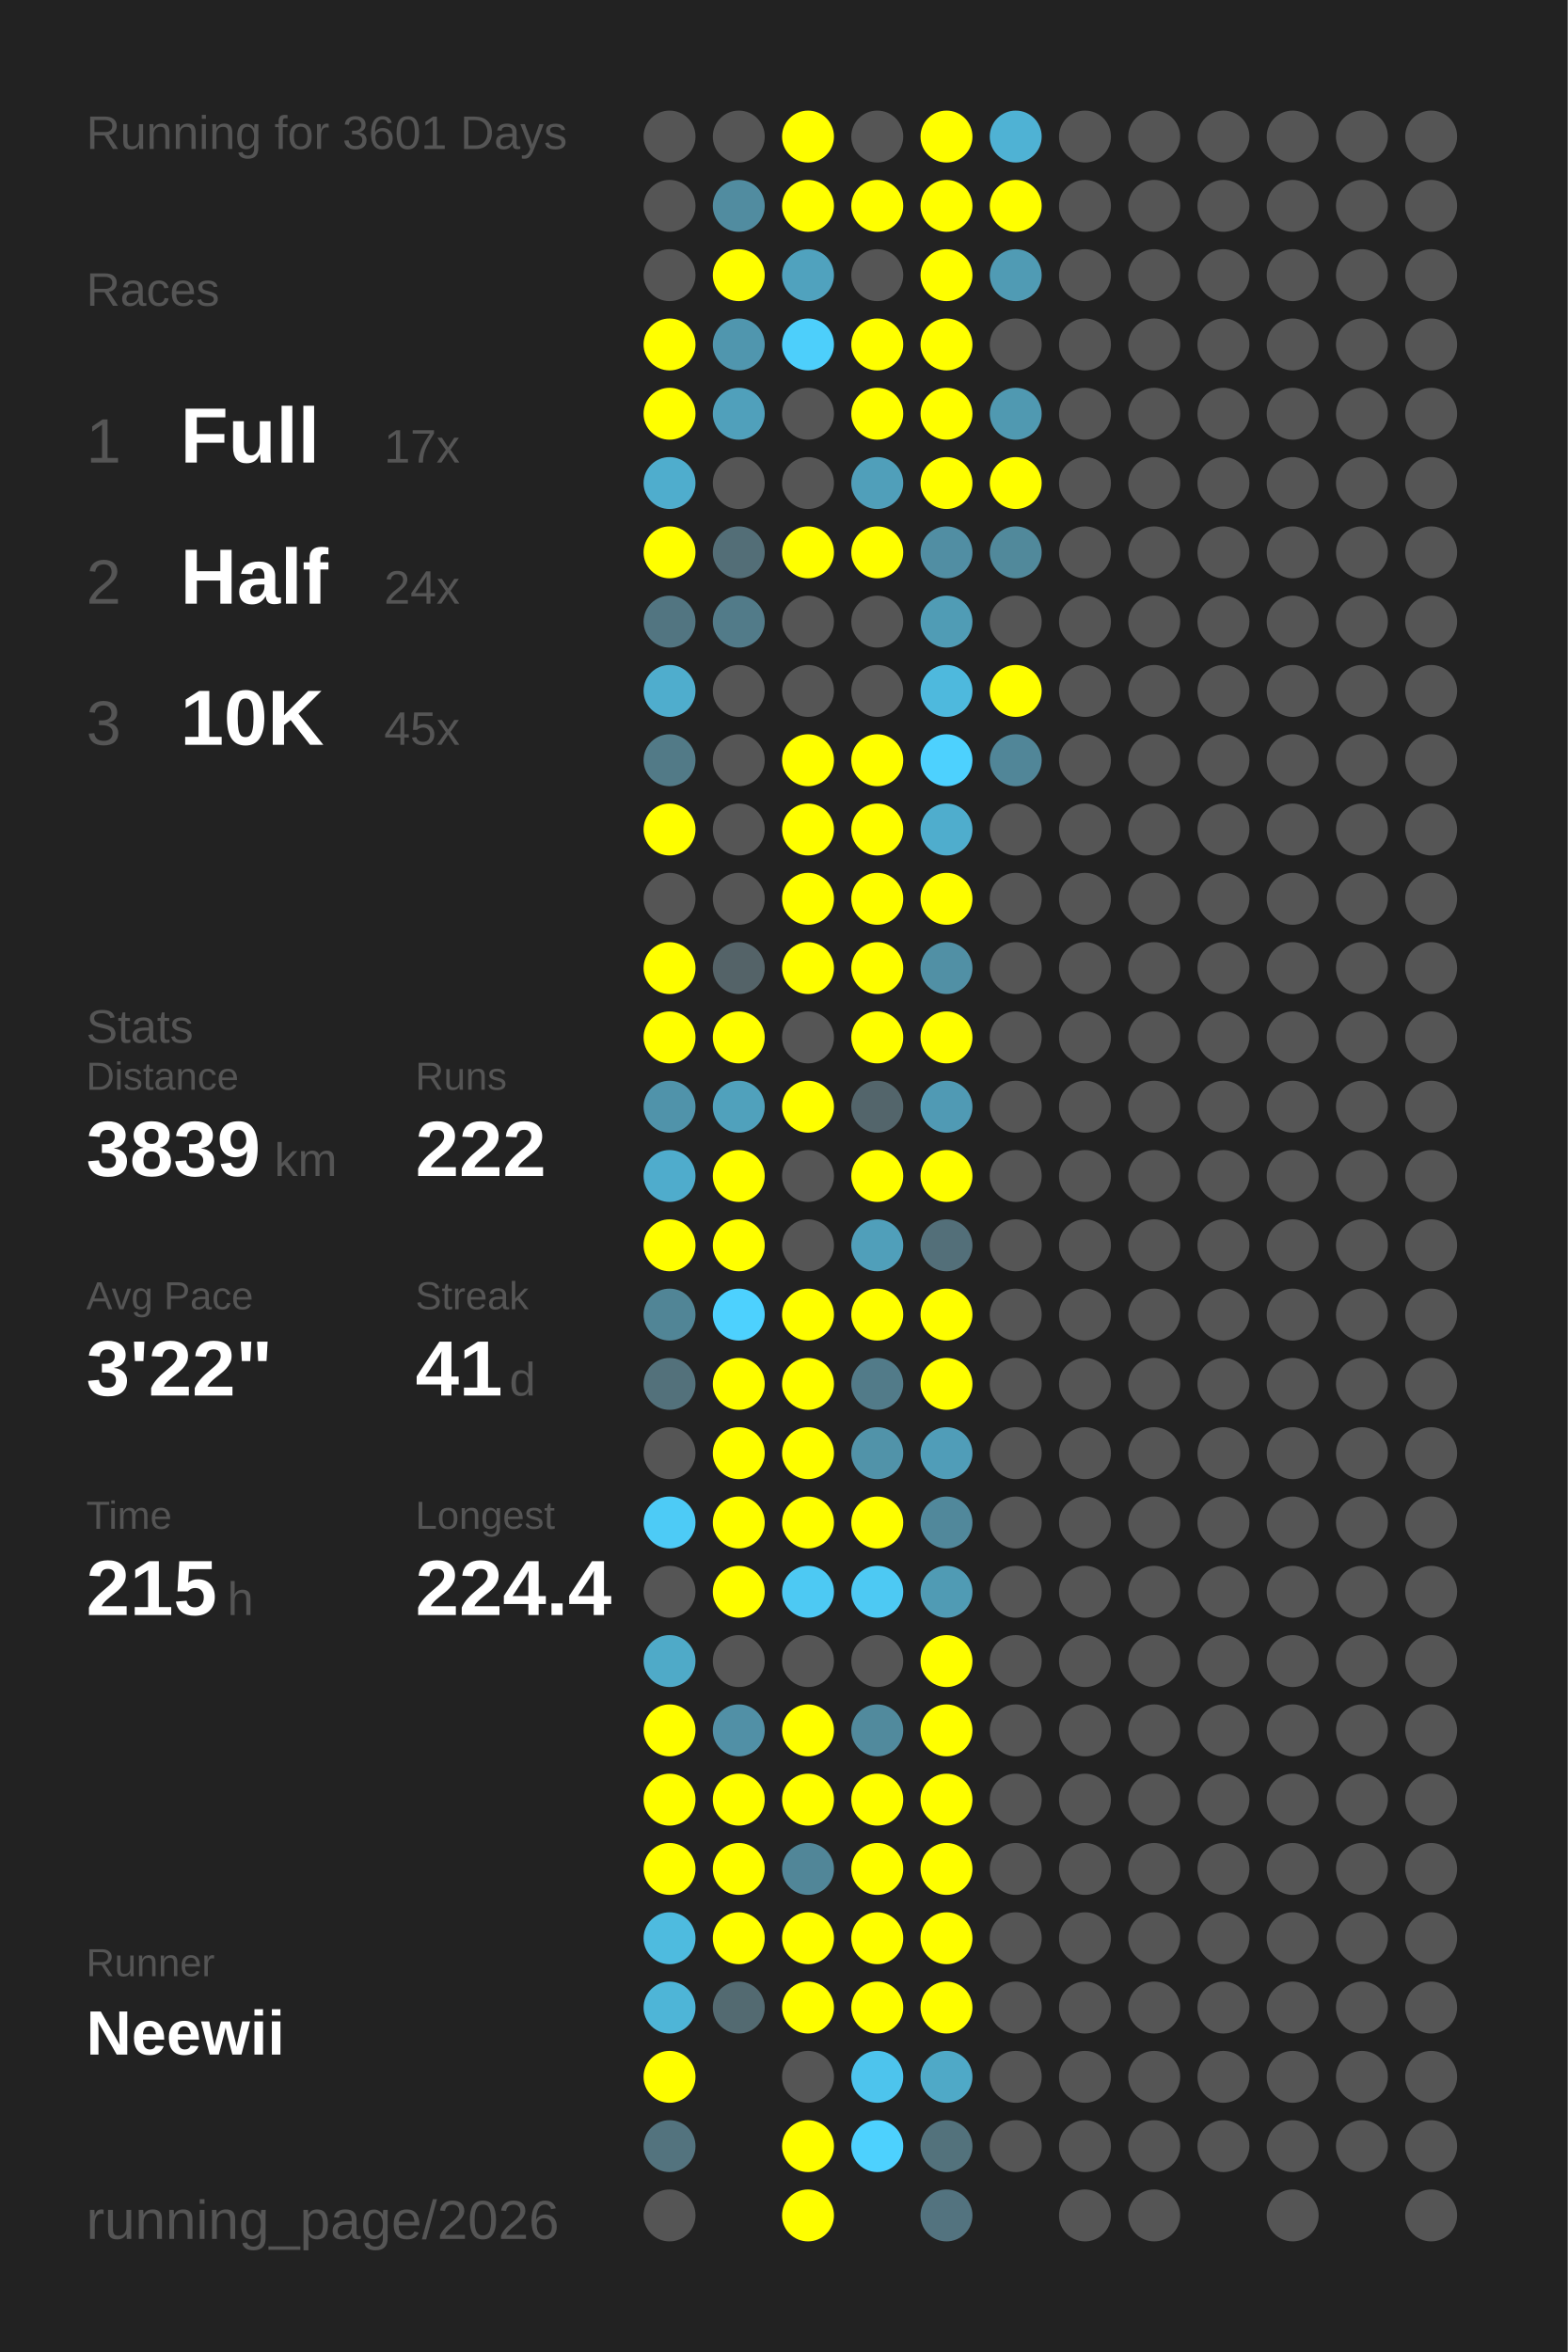
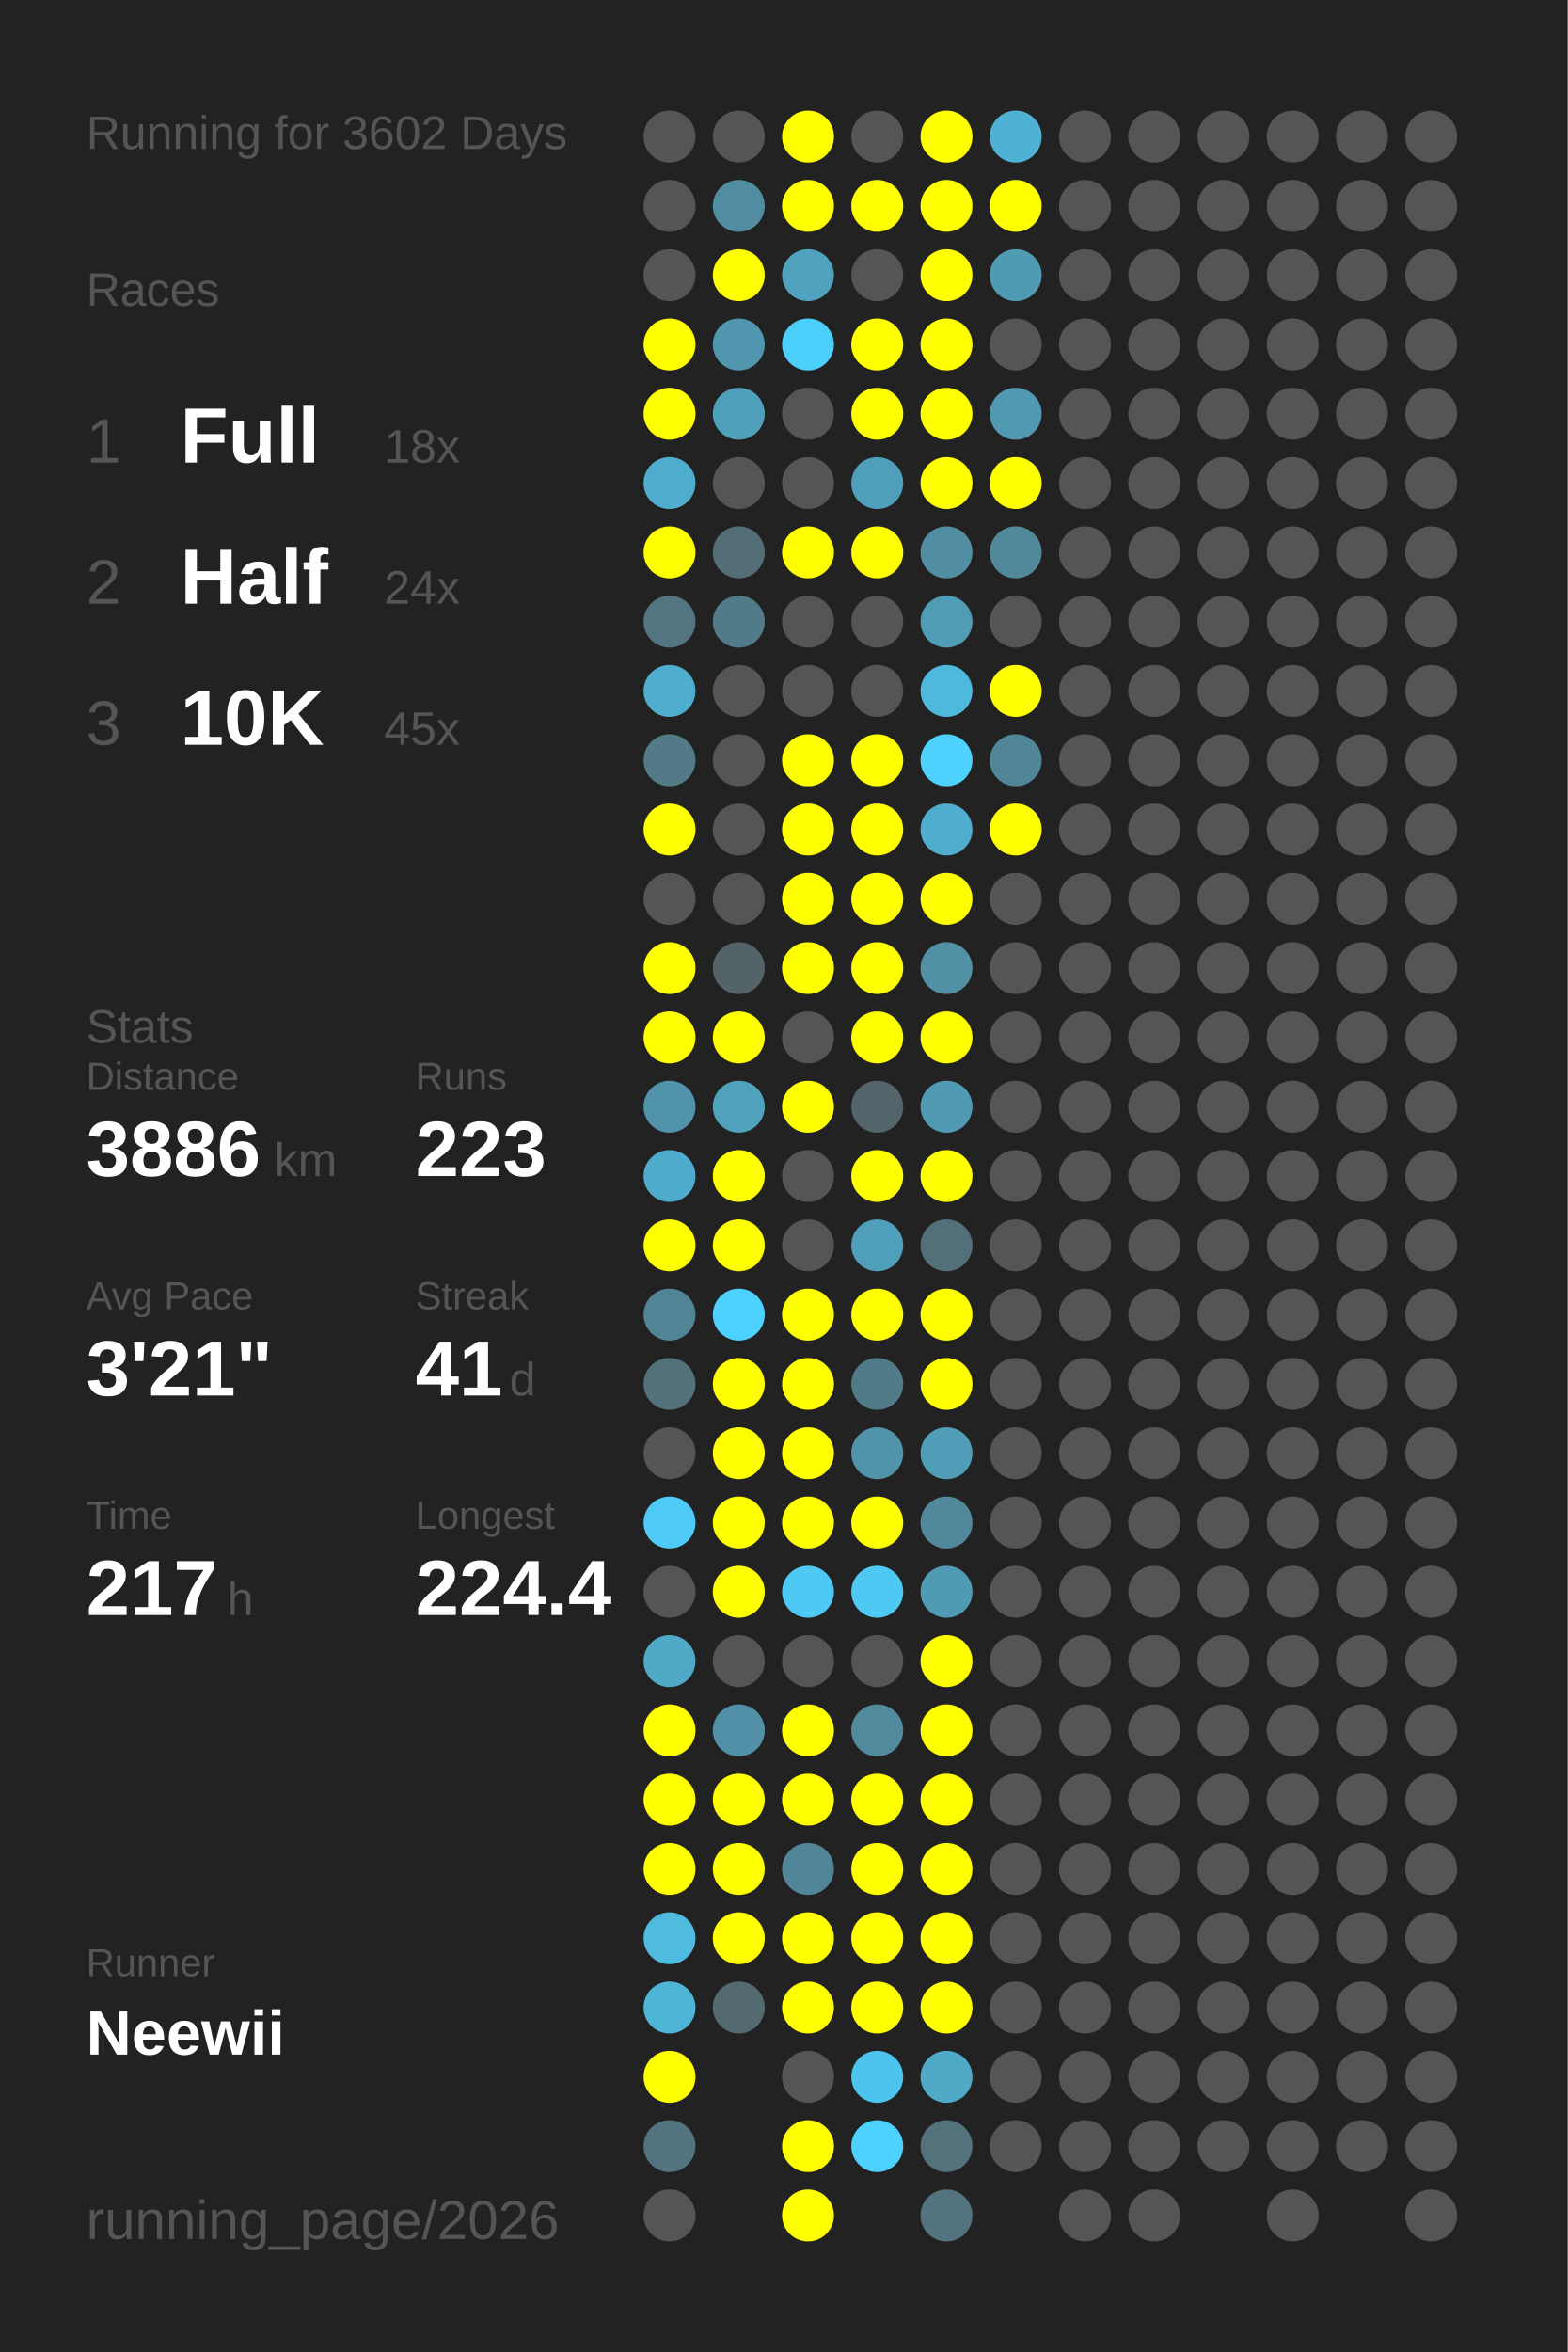
<svg xmlns="http://www.w3.org/2000/svg" baseProfile="full" height="300mm" version="1.1" viewBox="0,0,200,300" width="200mm">
  <defs />
  <rect fill="#222222" height="300" width="200" x="0" y="0" />
-   <text fill="#555555" style="font-size:6px; font-family:Arial;" x="11" y="19">Running for 3601 Days</text>
+   <text fill="#555555" style="font-size:6px; font-family:Arial;" x="11" y="19">Running for 3602 Days</text>
  <text fill="#555555" style="font-size:6px; font-family:Arial;" x="11" y="39">Races</text>
  <text fill="#555555" style="font-size:8px; font-family:Arial;" x="11" y="59">1</text>
  <text fill="#FFFFFF" style="font-size:10px; font-family:Arial; font-weight:bold;" x="23" y="59">Full</text>
-   <text fill="#555555" style="font-size:6px; font-family:Arial;" x="49" y="59">17x</text>
+   <text fill="#555555" style="font-size:6px; font-family:Arial;" x="49" y="59">18x</text>
  <text fill="#555555" style="font-size:8px; font-family:Arial;" x="11" y="77">2</text>
  <text fill="#FFFFFF" style="font-size:10px; font-family:Arial; font-weight:bold;" x="23" y="77">Half</text>
  <text fill="#555555" style="font-size:6px; font-family:Arial;" x="49" y="77">24x</text>
  <text fill="#555555" style="font-size:8px; font-family:Arial;" x="11" y="95">3</text>
  <text fill="#FFFFFF" style="font-size:10px; font-family:Arial; font-weight:bold;" x="23" y="95">10K</text>
  <text fill="#555555" style="font-size:6px; font-family:Arial;" x="49" y="95">45x</text>
  <text fill="#555555" style="font-size:6px; font-family:Arial;" x="11" y="133">Stats</text>
  <text fill="#555555" style="font-size:5px; font-family:Arial;" x="11" y="139">Distance</text>
-   <text fill="#FFFFFF" style="font-size:10px; font-family:Arial; font-weight:bold;" x="11" y="150">3839</text>
+   <text fill="#FFFFFF" style="font-size:10px; font-family:Arial; font-weight:bold;" x="11" y="150">3886</text>
  <text fill="#555555" style="font-size:6px; font-family:Arial;" x="35" y="150">km</text>
  <text fill="#555555" style="font-size:5px; font-family:Arial;" x="53" y="139">Runs</text>
-   <text fill="#FFFFFF" style="font-size:10px; font-family:Arial; font-weight:bold;" x="53" y="150">222</text>
+   <text fill="#FFFFFF" style="font-size:10px; font-family:Arial; font-weight:bold;" x="53" y="150">223</text>
  <text fill="#555555" style="font-size:5px; font-family:Arial;" x="11" y="167">Avg Pace</text>
-   <text fill="#FFFFFF" style="font-size:10px; font-family:Arial; font-weight:bold;" x="11" y="178">3'22"</text>
+   <text fill="#FFFFFF" style="font-size:10px; font-family:Arial; font-weight:bold;" x="11" y="178">3'21"</text>
  <text fill="#555555" style="font-size:5px; font-family:Arial;" x="53" y="167">Streak</text>
  <text fill="#FFFFFF" style="font-size:10px; font-family:Arial; font-weight:bold;" x="53" y="178">41</text>
  <text fill="#555555" style="font-size:6px; font-family:Arial;" x="65" y="178">d</text>
  <text fill="#555555" style="font-size:5px; font-family:Arial;" x="11" y="195">Time</text>
-   <text fill="#FFFFFF" style="font-size:10px; font-family:Arial; font-weight:bold;" x="11" y="206">215</text>
+   <text fill="#FFFFFF" style="font-size:10px; font-family:Arial; font-weight:bold;" x="11" y="206">217</text>
  <text fill="#555555" style="font-size:6px; font-family:Arial;" x="29" y="206">h</text>
  <text fill="#555555" style="font-size:5px; font-family:Arial;" x="53" y="195">Longest</text>
  <text fill="#FFFFFF" style="font-size:10px; font-family:Arial; font-weight:bold;" x="53" y="206">224.4</text>
  <text fill="#555555" style="font-size:5px; font-family:Arial;" x="11" y="252.065">Runner</text>
  <text fill="#FFFFFF" style="font-size:8px; font-family:Arial; font-weight:bold;" x="11" y="262.065">Neewii</text>
  <text fill="#555555" style="font-size:7px; font-family:Arial;" x="11" y="285.581">running_page/2026</text>
  <circle cx="85.417" cy="17.419" fill="#555555" r="3.312" />
  <circle cx="85.417" cy="26.258" fill="#555555" r="3.312" />
  <circle cx="85.417" cy="35.097" fill="#555555" r="3.312" />
  <circle cx="85.417" cy="43.935" fill="#FFFF00" r="3.312" />
  <circle cx="85.417" cy="52.774" fill="#FFFF00" r="3.312" />
  <circle cx="85.417" cy="61.613" fill="#4fadcd" r="3.312" />
  <circle cx="85.417" cy="70.452" fill="#FFFF00" r="3.312" />
  <circle cx="85.417" cy="79.29" fill="#527581" r="3.312" />
  <circle cx="85.417" cy="88.129" fill="#4fadcd" r="3.312" />
  <circle cx="85.417" cy="96.968" fill="#527a87" r="3.312" />
  <circle cx="85.417" cy="105.806" fill="#FFFF00" r="3.312" />
  <circle cx="85.417" cy="114.645" fill="#555555" r="3.312" />
  <circle cx="85.417" cy="123.484" fill="#FFFF00" r="3.312" />
  <circle cx="85.417" cy="132.323" fill="#FFFF00" r="3.312" />
  <circle cx="85.417" cy="141.161" fill="#5093aa" r="3.312" />
  <circle cx="85.417" cy="150" fill="#4faccc" r="3.312" />
  <circle cx="85.417" cy="158.839" fill="#FFFF00" r="3.312" />
  <circle cx="85.417" cy="167.677" fill="#518596" r="3.312" />
  <circle cx="85.417" cy="176.516" fill="#53717b" r="3.312" />
  <circle cx="85.417" cy="185.355" fill="#555555" r="3.312" />
  <circle cx="85.417" cy="194.194" fill="#4dcbf6" r="3.312" />
  <circle cx="85.417" cy="203.032" fill="#555555" r="3.312" />
  <circle cx="85.417" cy="211.871" fill="#4faac8" r="3.312" />
  <circle cx="85.417" cy="220.71" fill="#FFFF00" r="3.312" />
  <circle cx="85.417" cy="229.548" fill="#FFFF00" r="3.312" />
  <circle cx="85.417" cy="238.387" fill="#FFFF00" r="3.312" />
  <circle cx="85.417" cy="247.226" fill="#4ebbdf" r="3.312" />
  <circle cx="85.417" cy="256.065" fill="#4eb5d7" r="3.312" />
  <circle cx="85.417" cy="264.903" fill="#FFFF00" r="3.312" />
  <circle cx="85.417" cy="273.742" fill="#53737e" r="3.312" />
  <circle cx="85.417" cy="282.581" fill="#555555" r="3.312" />
  <circle cx="94.25" cy="17.419" fill="#555555" r="3.312" />
  <circle cx="94.25" cy="26.258" fill="#518ca0" r="3.312" />
  <circle cx="94.25" cy="35.097" fill="#FFFF00" r="3.312" />
  <circle cx="94.25" cy="43.935" fill="#5096ae" r="3.312" />
  <circle cx="94.25" cy="52.774" fill="#50a0bb" r="3.312" />
  <circle cx="94.25" cy="61.613" fill="#555555" r="3.312" />
  <circle cx="94.25" cy="70.452" fill="#536e77" r="3.312" />
  <circle cx="94.25" cy="79.29" fill="#527b89" r="3.312" />
  <circle cx="94.25" cy="88.129" fill="#555555" r="3.312" />
  <circle cx="94.25" cy="96.968" fill="#555555" r="3.312" />
  <circle cx="94.25" cy="105.806" fill="#555555" r="3.312" />
  <circle cx="94.25" cy="114.645" fill="#555555" r="3.312" />
  <circle cx="94.25" cy="123.484" fill="#546368" r="3.312" />
  <circle cx="94.25" cy="132.323" fill="#FFFF00" r="3.312" />
  <circle cx="94.25" cy="141.161" fill="#50a1bc" r="3.312" />
  <circle cx="94.25" cy="150" fill="#FFFF00" r="3.312" />
  <circle cx="94.25" cy="158.839" fill="#FFFF00" r="3.312" />
  <circle cx="94.25" cy="167.677" fill="#4dd1fe" r="3.312" />
  <circle cx="94.25" cy="176.516" fill="#FFFF00" r="3.312" />
  <circle cx="94.25" cy="185.355" fill="#FFFF00" r="3.312" />
  <circle cx="94.25" cy="194.194" fill="#FFFF00" r="3.312" />
  <circle cx="94.25" cy="203.032" fill="#FFFF00" r="3.312" />
  <circle cx="94.25" cy="211.871" fill="#555555" r="3.312" />
  <circle cx="94.25" cy="220.71" fill="#5190a6" r="3.312" />
  <circle cx="94.25" cy="229.548" fill="#FFFF00" r="3.312" />
  <circle cx="94.25" cy="238.387" fill="#FFFF00" r="3.312" />
  <circle cx="94.25" cy="247.226" fill="#FFFF00" r="3.312" />
  <circle cx="94.25" cy="256.065" fill="#536a71" r="3.312" />
  <circle cx="103.083" cy="17.419" fill="#FFFF00" r="3.312" />
  <circle cx="103.083" cy="26.258" fill="#FFFF00" r="3.312" />
  <circle cx="103.083" cy="35.097" fill="#50a2be" r="3.312" />
  <circle cx="103.083" cy="43.935" fill="#4dcffb" r="3.312" />
  <circle cx="103.083" cy="52.774" fill="#555555" r="3.312" />
  <circle cx="103.083" cy="61.613" fill="#555555" r="3.312" />
  <circle cx="103.083" cy="70.452" fill="#FFFF00" r="3.312" />
  <circle cx="103.083" cy="79.29" fill="#555555" r="3.312" />
  <circle cx="103.083" cy="88.129" fill="#555555" r="3.312" />
  <circle cx="103.083" cy="96.968" fill="#FFFF00" r="3.312" />
  <circle cx="103.083" cy="105.806" fill="#FFFF00" r="3.312" />
  <circle cx="103.083" cy="114.645" fill="#FFFF00" r="3.312" />
  <circle cx="103.083" cy="123.484" fill="#FFFF00" r="3.312" />
  <circle cx="103.083" cy="132.323" fill="#555555" r="3.312" />
  <circle cx="103.083" cy="141.161" fill="#FFFF00" r="3.312" />
  <circle cx="103.083" cy="150" fill="#555555" r="3.312" />
  <circle cx="103.083" cy="158.839" fill="#555555" r="3.312" />
  <circle cx="103.083" cy="167.677" fill="#FFFF00" r="3.312" />
  <circle cx="103.083" cy="176.516" fill="#FFFF00" r="3.312" />
  <circle cx="103.083" cy="185.355" fill="#FFFF00" r="3.312" />
  <circle cx="103.083" cy="194.194" fill="#FFFF00" r="3.312" />
  <circle cx="103.083" cy="203.032" fill="#4dc9f3" r="3.312" />
  <circle cx="103.083" cy="211.871" fill="#555555" r="3.312" />
  <circle cx="103.083" cy="220.71" fill="#FFFF00" r="3.312" />
  <circle cx="103.083" cy="229.548" fill="#FFFF00" r="3.312" />
  <circle cx="103.083" cy="238.387" fill="#518698" r="3.312" />
  <circle cx="103.083" cy="247.226" fill="#FFFF00" r="3.312" />
  <circle cx="103.083" cy="256.065" fill="#FFFF00" r="3.312" />
  <circle cx="103.083" cy="264.903" fill="#555555" r="3.312" />
  <circle cx="103.083" cy="273.742" fill="#FFFF00" r="3.312" />
  <circle cx="103.083" cy="282.581" fill="#FFFF00" r="3.312" />
  <circle cx="111.917" cy="17.419" fill="#555555" r="3.312" />
  <circle cx="111.917" cy="26.258" fill="#FFFF00" r="3.312" />
  <circle cx="111.917" cy="35.097" fill="#555555" r="3.312" />
  <circle cx="111.917" cy="43.935" fill="#FFFF00" r="3.312" />
  <circle cx="111.917" cy="52.774" fill="#FFFF00" r="3.312" />
  <circle cx="111.917" cy="61.613" fill="#509fba" r="3.312" />
  <circle cx="111.917" cy="70.452" fill="#FFFF00" r="3.312" />
  <circle cx="111.917" cy="79.29" fill="#555555" r="3.312" />
  <circle cx="111.917" cy="88.129" fill="#555555" r="3.312" />
  <circle cx="111.917" cy="96.968" fill="#FFFF00" r="3.312" />
  <circle cx="111.917" cy="105.806" fill="#FFFF00" r="3.312" />
  <circle cx="111.917" cy="114.645" fill="#FFFF00" r="3.312" />
  <circle cx="111.917" cy="123.484" fill="#FFFF00" r="3.312" />
  <circle cx="111.917" cy="132.323" fill="#FFFF00" r="3.312" />
  <circle cx="111.917" cy="141.161" fill="#53656b" r="3.312" />
  <circle cx="111.917" cy="150" fill="#FFFF00" r="3.312" />
  <circle cx="111.917" cy="158.839" fill="#509fba" r="3.312" />
  <circle cx="111.917" cy="167.677" fill="#FFFF00" r="3.312" />
  <circle cx="111.917" cy="176.516" fill="#527b89" r="3.312" />
  <circle cx="111.917" cy="185.355" fill="#5193a9" r="3.312" />
  <circle cx="111.917" cy="194.194" fill="#FFFF00" r="3.312" />
  <circle cx="111.917" cy="203.032" fill="#4dc9f3" r="3.312" />
  <circle cx="111.917" cy="211.871" fill="#555555" r="3.312" />
  <circle cx="111.917" cy="220.71" fill="#518a9d" r="3.312" />
  <circle cx="111.917" cy="229.548" fill="#FFFF00" r="3.312" />
  <circle cx="111.917" cy="238.387" fill="#FFFF00" r="3.312" />
  <circle cx="111.917" cy="247.226" fill="#FFFF00" r="3.312" />
  <circle cx="111.917" cy="256.065" fill="#FFFF00" r="3.312" />
  <circle cx="111.917" cy="264.903" fill="#4dc4ed" r="3.312" />
  <circle cx="111.917" cy="273.742" fill="#4dd1fe" r="3.312" />
  <circle cx="120.75" cy="17.419" fill="#FFFF00" r="3.312" />
  <circle cx="120.75" cy="26.258" fill="#FFFF00" r="3.312" />
  <circle cx="120.75" cy="35.097" fill="#FFFF00" r="3.312" />
  <circle cx="120.75" cy="43.935" fill="#FFFF00" r="3.312" />
  <circle cx="120.75" cy="52.774" fill="#FFFF00" r="3.312" />
  <circle cx="120.75" cy="61.613" fill="#FFFF00" r="3.312" />
  <circle cx="120.75" cy="70.452" fill="#518ea3" r="3.312" />
  <circle cx="120.75" cy="79.29" fill="#509cb5" r="3.312" />
  <circle cx="120.75" cy="88.129" fill="#4eb9dd" r="3.312" />
  <circle cx="120.75" cy="96.968" fill="#4dd1fe" r="3.312" />
  <circle cx="120.75" cy="105.806" fill="#4fadcd" r="3.312" />
  <circle cx="120.75" cy="114.645" fill="#FFFF00" r="3.312" />
  <circle cx="120.75" cy="123.484" fill="#5190a5" r="3.312" />
  <circle cx="120.75" cy="132.323" fill="#FFFF00" r="3.312" />
  <circle cx="120.75" cy="141.161" fill="#509ab4" r="3.312" />
  <circle cx="120.75" cy="150" fill="#FFFF00" r="3.312" />
  <circle cx="120.75" cy="158.839" fill="#536f79" r="3.312" />
  <circle cx="120.75" cy="167.677" fill="#FFFF00" r="3.312" />
  <circle cx="120.75" cy="176.516" fill="#FFFF00" r="3.312" />
  <circle cx="120.75" cy="185.355" fill="#509db8" r="3.312" />
  <circle cx="120.75" cy="194.194" fill="#51889b" r="3.312" />
  <circle cx="120.75" cy="203.032" fill="#509bb4" r="3.312" />
  <circle cx="120.75" cy="211.871" fill="#FFFF00" r="3.312" />
  <circle cx="120.75" cy="220.71" fill="#FFFF00" r="3.312" />
  <circle cx="120.75" cy="229.548" fill="#FFFF00" r="3.312" />
  <circle cx="120.75" cy="238.387" fill="#FFFF00" r="3.312" />
  <circle cx="120.75" cy="247.226" fill="#FFFF00" r="3.312" />
  <circle cx="120.75" cy="256.065" fill="#FFFF00" r="3.312" />
  <circle cx="120.75" cy="264.903" fill="#4fa9c7" r="3.312" />
  <circle cx="120.75" cy="273.742" fill="#53727c" r="3.312" />
  <circle cx="120.75" cy="282.581" fill="#53737f" r="3.312" />
  <circle cx="129.583" cy="17.419" fill="#4fb2d4" r="3.312" />
  <circle cx="129.583" cy="26.258" fill="#FFFF00" r="3.312" />
  <circle cx="129.583" cy="35.097" fill="#509bb4" r="3.312" />
  <circle cx="129.583" cy="43.935" fill="#555555" r="3.312" />
  <circle cx="129.583" cy="52.774" fill="#5099b1" r="3.312" />
  <circle cx="129.583" cy="61.613" fill="#FFFF00" r="3.312" />
  <circle cx="129.583" cy="70.452" fill="#51899b" r="3.312" />
  <circle cx="129.583" cy="79.29" fill="#555555" r="3.312" />
  <circle cx="129.583" cy="88.129" fill="#FFFF00" r="3.312" />
  <circle cx="129.583" cy="96.968" fill="#518698" r="3.312" />
-   <circle cx="129.583" cy="105.806" fill="#555555" r="3.312" />
+   <circle cx="129.583" cy="105.806" fill="#FFFF00" r="3.312" />
  <circle cx="129.583" cy="114.645" fill="#555555" r="3.312" />
  <circle cx="129.583" cy="123.484" fill="#555555" r="3.312" />
  <circle cx="129.583" cy="132.323" fill="#555555" r="3.312" />
  <circle cx="129.583" cy="141.161" fill="#555555" r="3.312" />
  <circle cx="129.583" cy="150" fill="#555555" r="3.312" />
  <circle cx="129.583" cy="158.839" fill="#555555" r="3.312" />
  <circle cx="129.583" cy="167.677" fill="#555555" r="3.312" />
  <circle cx="129.583" cy="176.516" fill="#555555" r="3.312" />
  <circle cx="129.583" cy="185.355" fill="#555555" r="3.312" />
  <circle cx="129.583" cy="194.194" fill="#555555" r="3.312" />
  <circle cx="129.583" cy="203.032" fill="#555555" r="3.312" />
  <circle cx="129.583" cy="211.871" fill="#555555" r="3.312" />
  <circle cx="129.583" cy="220.71" fill="#555555" r="3.312" />
  <circle cx="129.583" cy="229.548" fill="#555555" r="3.312" />
  <circle cx="129.583" cy="238.387" fill="#555555" r="3.312" />
  <circle cx="129.583" cy="247.226" fill="#555555" r="3.312" />
  <circle cx="129.583" cy="256.065" fill="#555555" r="3.312" />
  <circle cx="129.583" cy="264.903" fill="#555555" r="3.312" />
  <circle cx="129.583" cy="273.742" fill="#555555" r="3.312" />
  <circle cx="138.417" cy="17.419" fill="#555555" r="3.312" />
  <circle cx="138.417" cy="26.258" fill="#555555" r="3.312" />
  <circle cx="138.417" cy="35.097" fill="#555555" r="3.312" />
  <circle cx="138.417" cy="43.935" fill="#555555" r="3.312" />
  <circle cx="138.417" cy="52.774" fill="#555555" r="3.312" />
  <circle cx="138.417" cy="61.613" fill="#555555" r="3.312" />
  <circle cx="138.417" cy="70.452" fill="#555555" r="3.312" />
  <circle cx="138.417" cy="79.29" fill="#555555" r="3.312" />
  <circle cx="138.417" cy="88.129" fill="#555555" r="3.312" />
  <circle cx="138.417" cy="96.968" fill="#555555" r="3.312" />
  <circle cx="138.417" cy="105.806" fill="#555555" r="3.312" />
  <circle cx="138.417" cy="114.645" fill="#555555" r="3.312" />
  <circle cx="138.417" cy="123.484" fill="#555555" r="3.312" />
  <circle cx="138.417" cy="132.323" fill="#555555" r="3.312" />
  <circle cx="138.417" cy="141.161" fill="#555555" r="3.312" />
  <circle cx="138.417" cy="150" fill="#555555" r="3.312" />
  <circle cx="138.417" cy="158.839" fill="#555555" r="3.312" />
  <circle cx="138.417" cy="167.677" fill="#555555" r="3.312" />
  <circle cx="138.417" cy="176.516" fill="#555555" r="3.312" />
  <circle cx="138.417" cy="185.355" fill="#555555" r="3.312" />
  <circle cx="138.417" cy="194.194" fill="#555555" r="3.312" />
  <circle cx="138.417" cy="203.032" fill="#555555" r="3.312" />
  <circle cx="138.417" cy="211.871" fill="#555555" r="3.312" />
  <circle cx="138.417" cy="220.71" fill="#555555" r="3.312" />
  <circle cx="138.417" cy="229.548" fill="#555555" r="3.312" />
  <circle cx="138.417" cy="238.387" fill="#555555" r="3.312" />
  <circle cx="138.417" cy="247.226" fill="#555555" r="3.312" />
  <circle cx="138.417" cy="256.065" fill="#555555" r="3.312" />
  <circle cx="138.417" cy="264.903" fill="#555555" r="3.312" />
  <circle cx="138.417" cy="273.742" fill="#555555" r="3.312" />
  <circle cx="138.417" cy="282.581" fill="#555555" r="3.312" />
  <circle cx="147.25" cy="17.419" fill="#555555" r="3.312" />
  <circle cx="147.25" cy="26.258" fill="#555555" r="3.312" />
  <circle cx="147.25" cy="35.097" fill="#555555" r="3.312" />
  <circle cx="147.25" cy="43.935" fill="#555555" r="3.312" />
  <circle cx="147.25" cy="52.774" fill="#555555" r="3.312" />
  <circle cx="147.25" cy="61.613" fill="#555555" r="3.312" />
  <circle cx="147.25" cy="70.452" fill="#555555" r="3.312" />
  <circle cx="147.25" cy="79.29" fill="#555555" r="3.312" />
  <circle cx="147.25" cy="88.129" fill="#555555" r="3.312" />
  <circle cx="147.25" cy="96.968" fill="#555555" r="3.312" />
  <circle cx="147.25" cy="105.806" fill="#555555" r="3.312" />
  <circle cx="147.25" cy="114.645" fill="#555555" r="3.312" />
  <circle cx="147.25" cy="123.484" fill="#555555" r="3.312" />
  <circle cx="147.25" cy="132.323" fill="#555555" r="3.312" />
  <circle cx="147.25" cy="141.161" fill="#555555" r="3.312" />
  <circle cx="147.25" cy="150" fill="#555555" r="3.312" />
  <circle cx="147.25" cy="158.839" fill="#555555" r="3.312" />
  <circle cx="147.25" cy="167.677" fill="#555555" r="3.312" />
  <circle cx="147.25" cy="176.516" fill="#555555" r="3.312" />
  <circle cx="147.25" cy="185.355" fill="#555555" r="3.312" />
  <circle cx="147.25" cy="194.194" fill="#555555" r="3.312" />
  <circle cx="147.25" cy="203.032" fill="#555555" r="3.312" />
  <circle cx="147.25" cy="211.871" fill="#555555" r="3.312" />
  <circle cx="147.25" cy="220.71" fill="#555555" r="3.312" />
  <circle cx="147.25" cy="229.548" fill="#555555" r="3.312" />
  <circle cx="147.25" cy="238.387" fill="#555555" r="3.312" />
  <circle cx="147.25" cy="247.226" fill="#555555" r="3.312" />
  <circle cx="147.25" cy="256.065" fill="#555555" r="3.312" />
  <circle cx="147.25" cy="264.903" fill="#555555" r="3.312" />
  <circle cx="147.25" cy="273.742" fill="#555555" r="3.312" />
  <circle cx="147.25" cy="282.581" fill="#555555" r="3.312" />
  <circle cx="156.083" cy="17.419" fill="#555555" r="3.312" />
  <circle cx="156.083" cy="26.258" fill="#555555" r="3.312" />
  <circle cx="156.083" cy="35.097" fill="#555555" r="3.312" />
  <circle cx="156.083" cy="43.935" fill="#555555" r="3.312" />
  <circle cx="156.083" cy="52.774" fill="#555555" r="3.312" />
  <circle cx="156.083" cy="61.613" fill="#555555" r="3.312" />
  <circle cx="156.083" cy="70.452" fill="#555555" r="3.312" />
  <circle cx="156.083" cy="79.29" fill="#555555" r="3.312" />
  <circle cx="156.083" cy="88.129" fill="#555555" r="3.312" />
  <circle cx="156.083" cy="96.968" fill="#555555" r="3.312" />
  <circle cx="156.083" cy="105.806" fill="#555555" r="3.312" />
  <circle cx="156.083" cy="114.645" fill="#555555" r="3.312" />
  <circle cx="156.083" cy="123.484" fill="#555555" r="3.312" />
  <circle cx="156.083" cy="132.323" fill="#555555" r="3.312" />
  <circle cx="156.083" cy="141.161" fill="#555555" r="3.312" />
  <circle cx="156.083" cy="150" fill="#555555" r="3.312" />
  <circle cx="156.083" cy="158.839" fill="#555555" r="3.312" />
  <circle cx="156.083" cy="167.677" fill="#555555" r="3.312" />
  <circle cx="156.083" cy="176.516" fill="#555555" r="3.312" />
  <circle cx="156.083" cy="185.355" fill="#555555" r="3.312" />
  <circle cx="156.083" cy="194.194" fill="#555555" r="3.312" />
  <circle cx="156.083" cy="203.032" fill="#555555" r="3.312" />
  <circle cx="156.083" cy="211.871" fill="#555555" r="3.312" />
  <circle cx="156.083" cy="220.71" fill="#555555" r="3.312" />
  <circle cx="156.083" cy="229.548" fill="#555555" r="3.312" />
  <circle cx="156.083" cy="238.387" fill="#555555" r="3.312" />
  <circle cx="156.083" cy="247.226" fill="#555555" r="3.312" />
  <circle cx="156.083" cy="256.065" fill="#555555" r="3.312" />
  <circle cx="156.083" cy="264.903" fill="#555555" r="3.312" />
  <circle cx="156.083" cy="273.742" fill="#555555" r="3.312" />
  <circle cx="164.917" cy="17.419" fill="#555555" r="3.312" />
  <circle cx="164.917" cy="26.258" fill="#555555" r="3.312" />
  <circle cx="164.917" cy="35.097" fill="#555555" r="3.312" />
  <circle cx="164.917" cy="43.935" fill="#555555" r="3.312" />
  <circle cx="164.917" cy="52.774" fill="#555555" r="3.312" />
  <circle cx="164.917" cy="61.613" fill="#555555" r="3.312" />
  <circle cx="164.917" cy="70.452" fill="#555555" r="3.312" />
  <circle cx="164.917" cy="79.29" fill="#555555" r="3.312" />
  <circle cx="164.917" cy="88.129" fill="#555555" r="3.312" />
  <circle cx="164.917" cy="96.968" fill="#555555" r="3.312" />
  <circle cx="164.917" cy="105.806" fill="#555555" r="3.312" />
  <circle cx="164.917" cy="114.645" fill="#555555" r="3.312" />
  <circle cx="164.917" cy="123.484" fill="#555555" r="3.312" />
  <circle cx="164.917" cy="132.323" fill="#555555" r="3.312" />
  <circle cx="164.917" cy="141.161" fill="#555555" r="3.312" />
  <circle cx="164.917" cy="150" fill="#555555" r="3.312" />
  <circle cx="164.917" cy="158.839" fill="#555555" r="3.312" />
  <circle cx="164.917" cy="167.677" fill="#555555" r="3.312" />
  <circle cx="164.917" cy="176.516" fill="#555555" r="3.312" />
  <circle cx="164.917" cy="185.355" fill="#555555" r="3.312" />
  <circle cx="164.917" cy="194.194" fill="#555555" r="3.312" />
  <circle cx="164.917" cy="203.032" fill="#555555" r="3.312" />
  <circle cx="164.917" cy="211.871" fill="#555555" r="3.312" />
  <circle cx="164.917" cy="220.71" fill="#555555" r="3.312" />
  <circle cx="164.917" cy="229.548" fill="#555555" r="3.312" />
  <circle cx="164.917" cy="238.387" fill="#555555" r="3.312" />
  <circle cx="164.917" cy="247.226" fill="#555555" r="3.312" />
  <circle cx="164.917" cy="256.065" fill="#555555" r="3.312" />
  <circle cx="164.917" cy="264.903" fill="#555555" r="3.312" />
  <circle cx="164.917" cy="273.742" fill="#555555" r="3.312" />
  <circle cx="164.917" cy="282.581" fill="#555555" r="3.312" />
  <circle cx="173.75" cy="17.419" fill="#555555" r="3.312" />
  <circle cx="173.75" cy="26.258" fill="#555555" r="3.312" />
  <circle cx="173.75" cy="35.097" fill="#555555" r="3.312" />
  <circle cx="173.75" cy="43.935" fill="#555555" r="3.312" />
  <circle cx="173.75" cy="52.774" fill="#555555" r="3.312" />
  <circle cx="173.75" cy="61.613" fill="#555555" r="3.312" />
  <circle cx="173.75" cy="70.452" fill="#555555" r="3.312" />
  <circle cx="173.75" cy="79.29" fill="#555555" r="3.312" />
  <circle cx="173.75" cy="88.129" fill="#555555" r="3.312" />
  <circle cx="173.75" cy="96.968" fill="#555555" r="3.312" />
  <circle cx="173.75" cy="105.806" fill="#555555" r="3.312" />
  <circle cx="173.75" cy="114.645" fill="#555555" r="3.312" />
  <circle cx="173.75" cy="123.484" fill="#555555" r="3.312" />
  <circle cx="173.75" cy="132.323" fill="#555555" r="3.312" />
  <circle cx="173.75" cy="141.161" fill="#555555" r="3.312" />
  <circle cx="173.75" cy="150" fill="#555555" r="3.312" />
  <circle cx="173.75" cy="158.839" fill="#555555" r="3.312" />
  <circle cx="173.75" cy="167.677" fill="#555555" r="3.312" />
  <circle cx="173.75" cy="176.516" fill="#555555" r="3.312" />
  <circle cx="173.75" cy="185.355" fill="#555555" r="3.312" />
  <circle cx="173.75" cy="194.194" fill="#555555" r="3.312" />
  <circle cx="173.75" cy="203.032" fill="#555555" r="3.312" />
  <circle cx="173.75" cy="211.871" fill="#555555" r="3.312" />
  <circle cx="173.75" cy="220.71" fill="#555555" r="3.312" />
  <circle cx="173.75" cy="229.548" fill="#555555" r="3.312" />
  <circle cx="173.75" cy="238.387" fill="#555555" r="3.312" />
  <circle cx="173.75" cy="247.226" fill="#555555" r="3.312" />
  <circle cx="173.75" cy="256.065" fill="#555555" r="3.312" />
  <circle cx="173.75" cy="264.903" fill="#555555" r="3.312" />
  <circle cx="173.75" cy="273.742" fill="#555555" r="3.312" />
  <circle cx="182.583" cy="17.419" fill="#555555" r="3.312" />
  <circle cx="182.583" cy="26.258" fill="#555555" r="3.312" />
  <circle cx="182.583" cy="35.097" fill="#555555" r="3.312" />
  <circle cx="182.583" cy="43.935" fill="#555555" r="3.312" />
  <circle cx="182.583" cy="52.774" fill="#555555" r="3.312" />
  <circle cx="182.583" cy="61.613" fill="#555555" r="3.312" />
  <circle cx="182.583" cy="70.452" fill="#555555" r="3.312" />
  <circle cx="182.583" cy="79.29" fill="#555555" r="3.312" />
  <circle cx="182.583" cy="88.129" fill="#555555" r="3.312" />
  <circle cx="182.583" cy="96.968" fill="#555555" r="3.312" />
  <circle cx="182.583" cy="105.806" fill="#555555" r="3.312" />
  <circle cx="182.583" cy="114.645" fill="#555555" r="3.312" />
  <circle cx="182.583" cy="123.484" fill="#555555" r="3.312" />
  <circle cx="182.583" cy="132.323" fill="#555555" r="3.312" />
  <circle cx="182.583" cy="141.161" fill="#555555" r="3.312" />
  <circle cx="182.583" cy="150" fill="#555555" r="3.312" />
  <circle cx="182.583" cy="158.839" fill="#555555" r="3.312" />
  <circle cx="182.583" cy="167.677" fill="#555555" r="3.312" />
  <circle cx="182.583" cy="176.516" fill="#555555" r="3.312" />
  <circle cx="182.583" cy="185.355" fill="#555555" r="3.312" />
  <circle cx="182.583" cy="194.194" fill="#555555" r="3.312" />
  <circle cx="182.583" cy="203.032" fill="#555555" r="3.312" />
  <circle cx="182.583" cy="211.871" fill="#555555" r="3.312" />
  <circle cx="182.583" cy="220.71" fill="#555555" r="3.312" />
  <circle cx="182.583" cy="229.548" fill="#555555" r="3.312" />
  <circle cx="182.583" cy="238.387" fill="#555555" r="3.312" />
  <circle cx="182.583" cy="247.226" fill="#555555" r="3.312" />
  <circle cx="182.583" cy="256.065" fill="#555555" r="3.312" />
  <circle cx="182.583" cy="264.903" fill="#555555" r="3.312" />
  <circle cx="182.583" cy="273.742" fill="#555555" r="3.312" />
  <circle cx="182.583" cy="282.581" fill="#555555" r="3.312" />
</svg>
